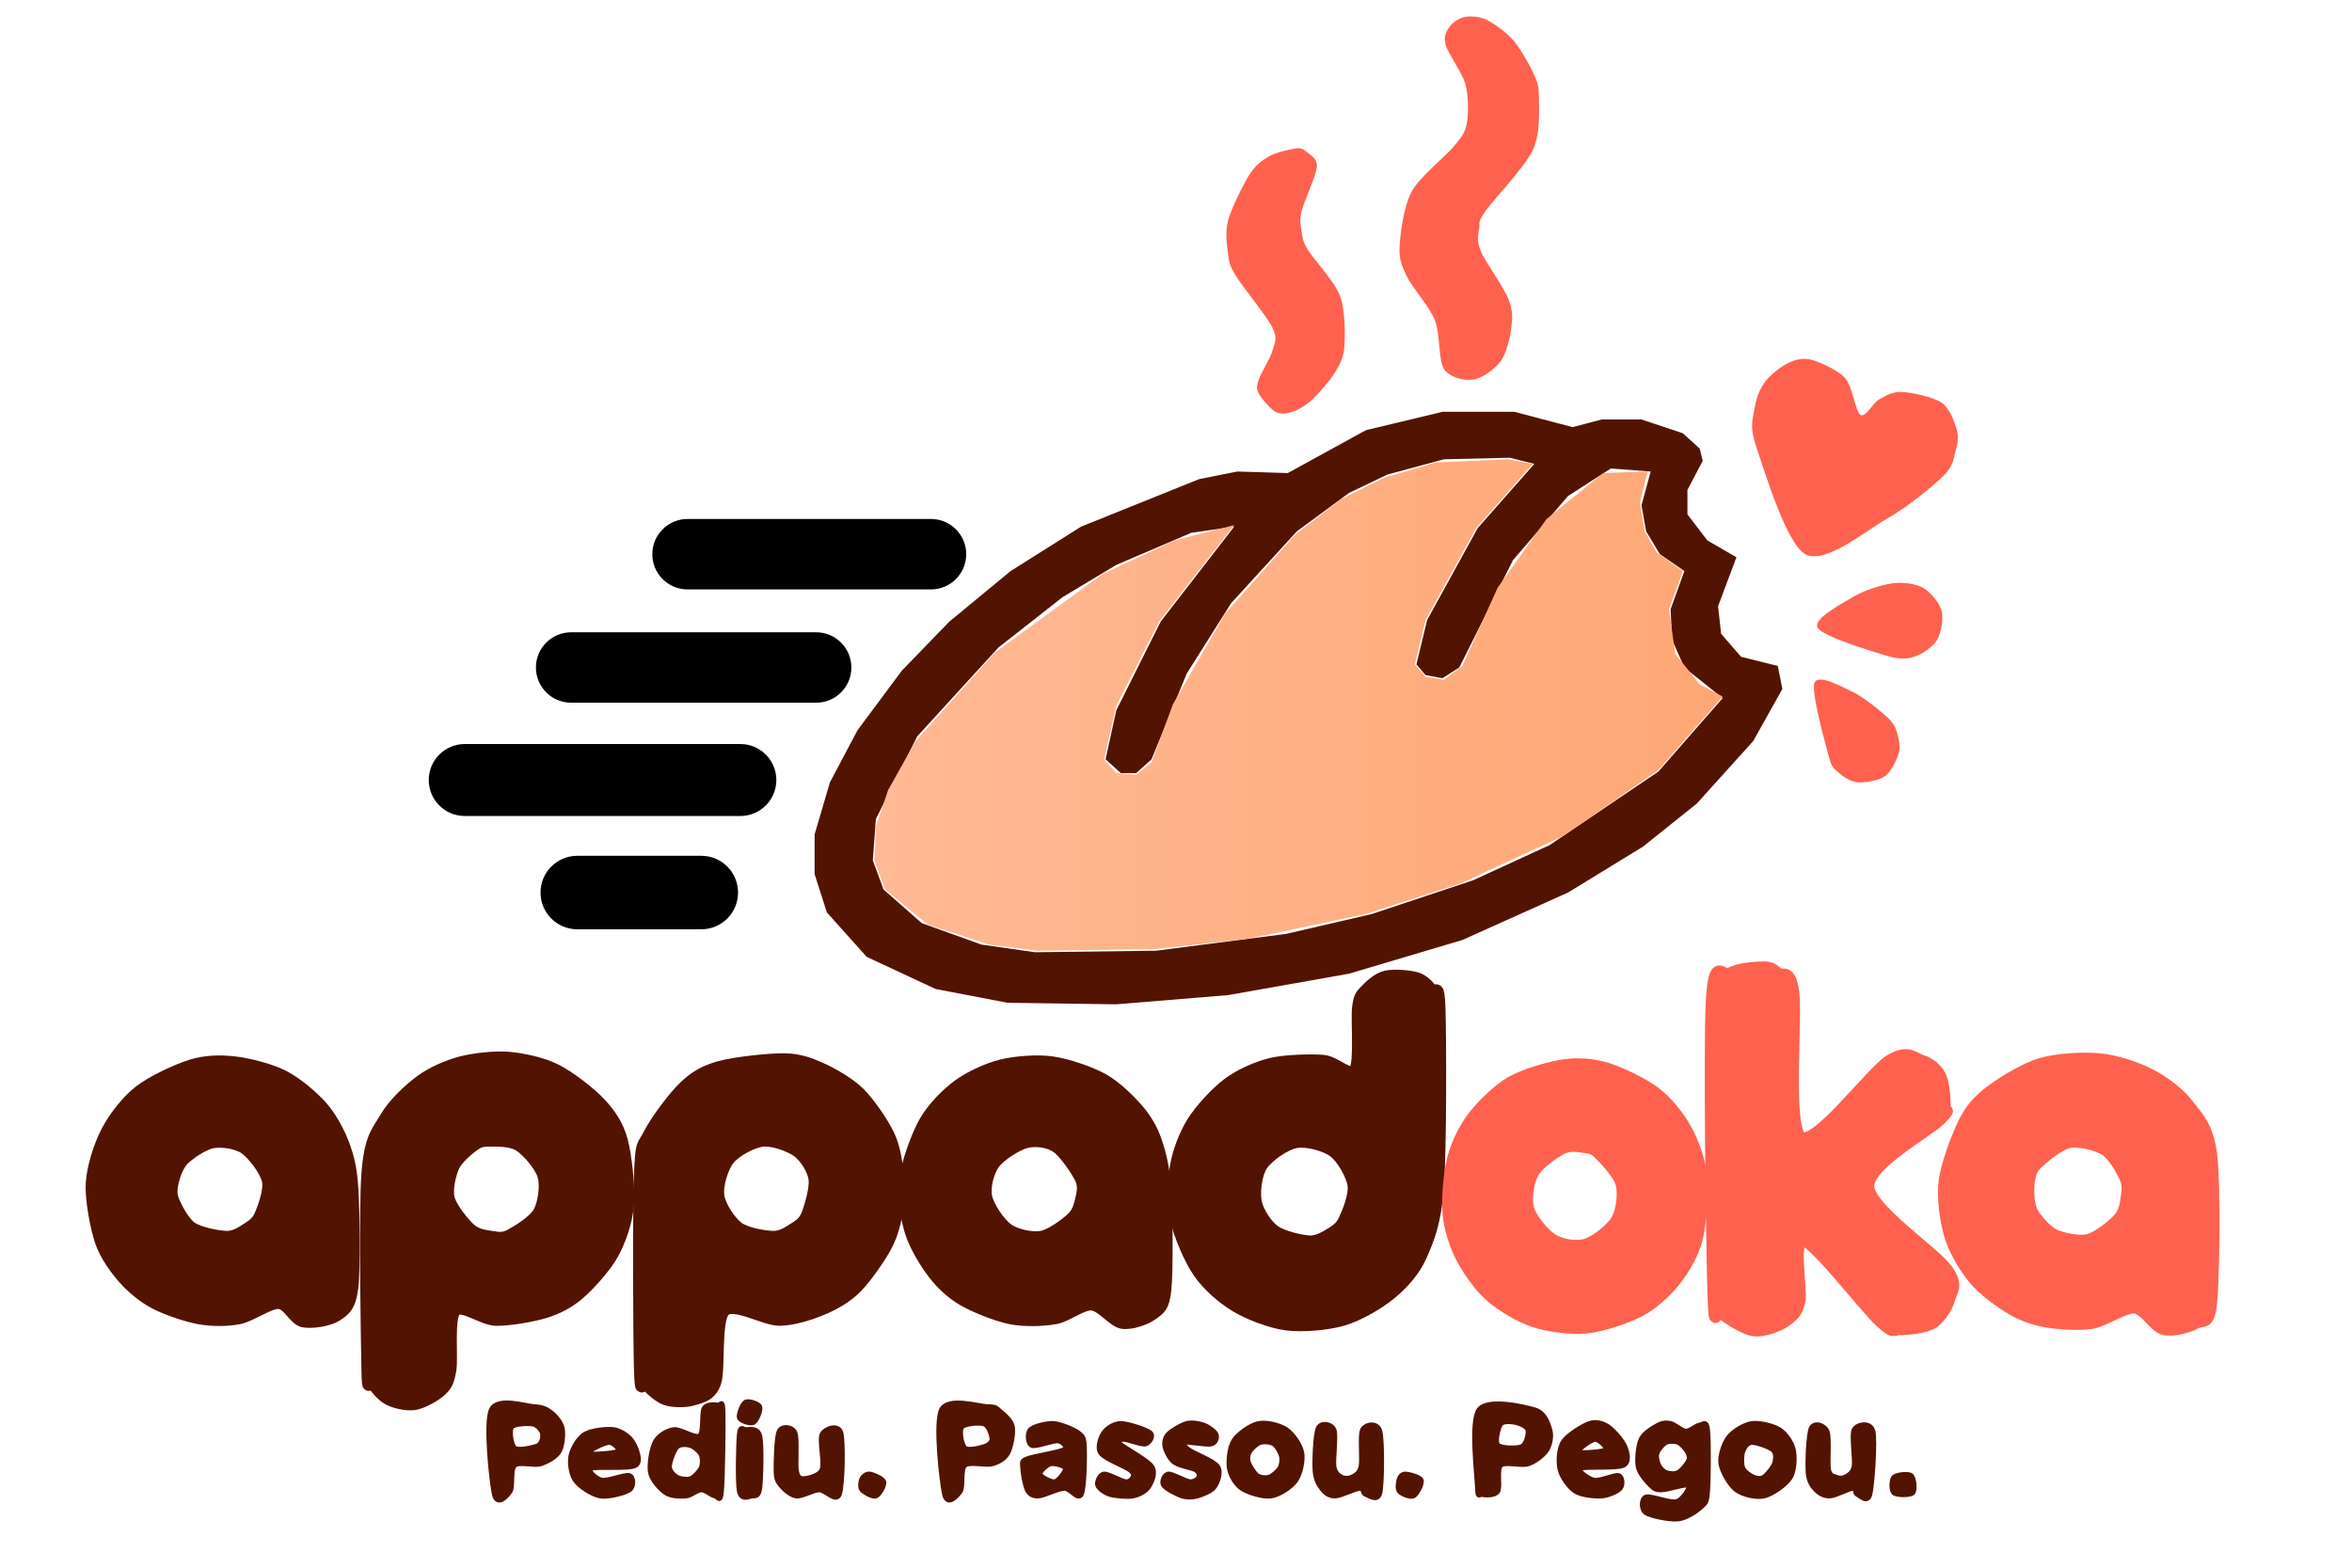
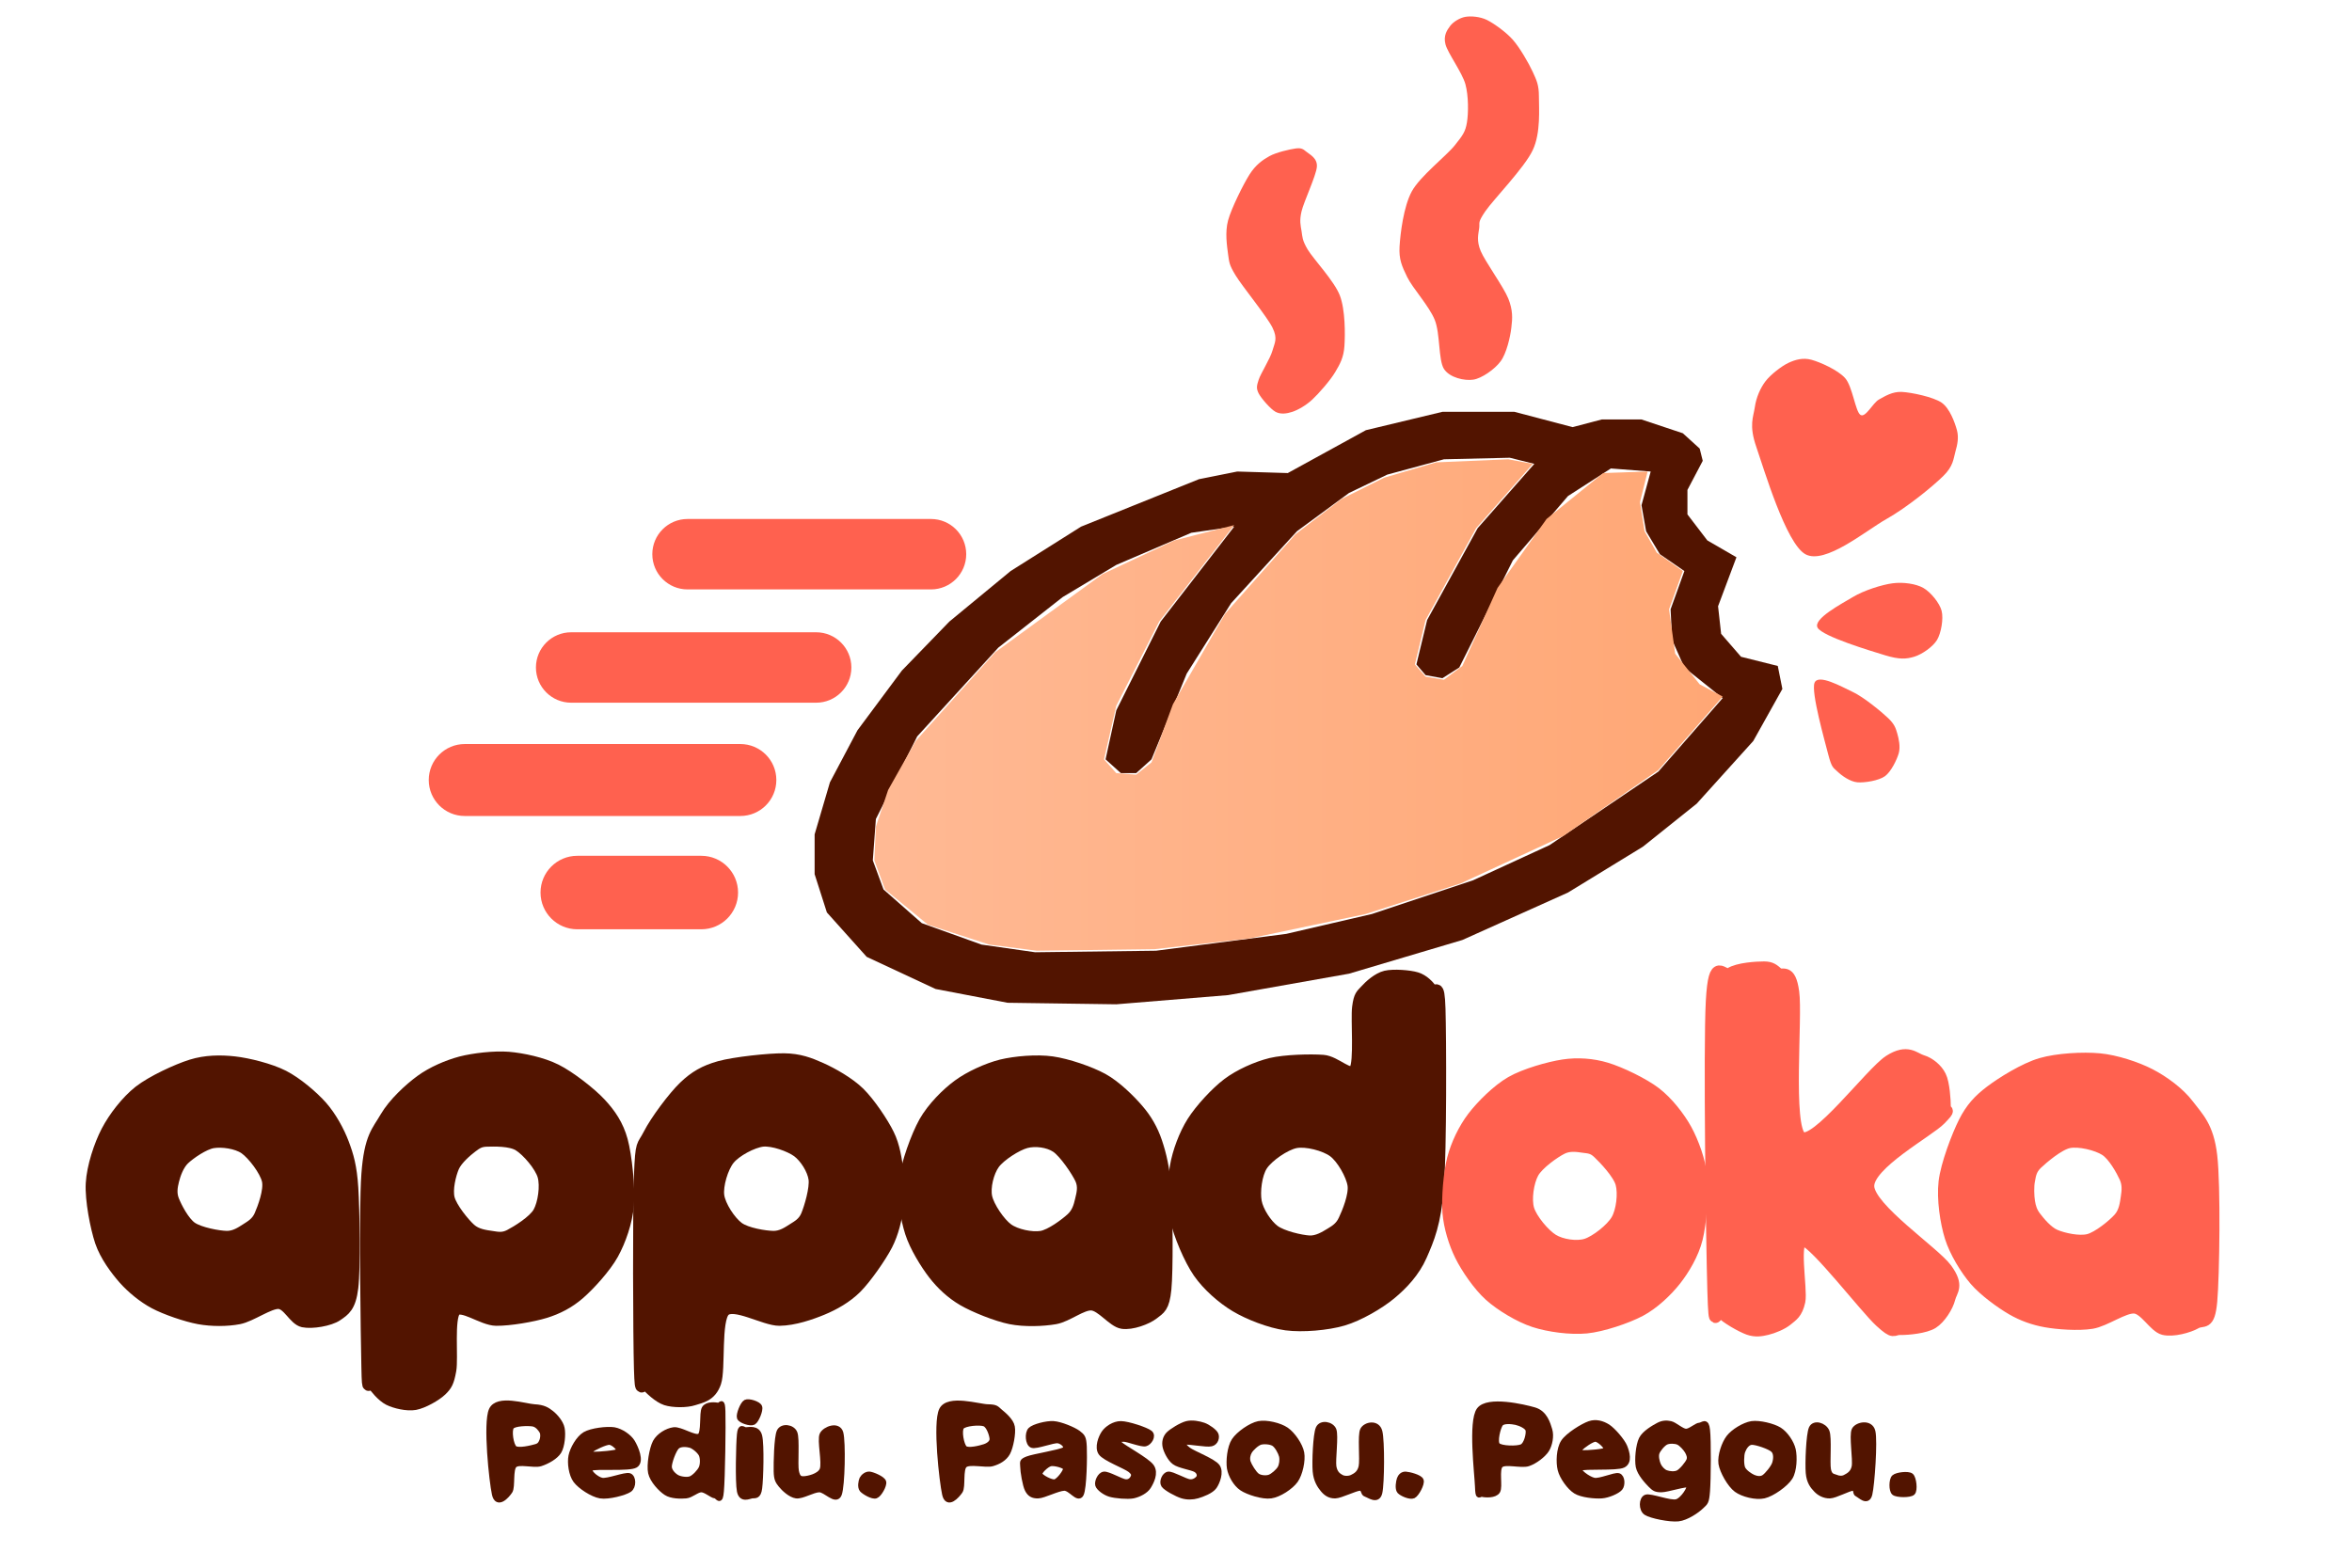
<svg xmlns="http://www.w3.org/2000/svg" viewBox="0 0 1536 1024" role="img" aria-label="Appadoka logo principal refinada: curvas suaves no pão e no lettering">
  <defs>
    <linearGradient id="pessego">
      <stop stop-color="#ffb994" />
      <stop offset="1" stop-color="#ffa775" />
    </linearGradient>
  </defs>
  <g id="pao-original-e-elementos-aprovados">
    <path d="M1110,293 1099,283 1072,274 1046,274 1027,279 989,269 942,269 892,281 841,309 808,308 783,313 706,344 660,373 620,406 589,438 560,477 542,511 532,545 532,571 540,596 566,625 611,646 658,655 729,656 802,650 881,636 955,614 1024,583 1073,553 1108,525 1145,484 1164,450 1161,435 1137,429 1124,414 1122,396 1134,364 1115,353 1102,336 1102,320 1112,301Z M1078,308 1072,330 1075,347 1084,362 1100,373 1091,398 1092,418 1100,436 1125,456 1083,504 1012,552 962,575 896,597 840,610 755,621 676,622 641,617 602,603 577,581 570,562 572,535 599,481 652,423 694,390 729,369 778,348 806,344 758,406 729,464 722,496 732,505 742,505 752,496 775,440 804,394 847,347 881,322 906,310 943,300 986,299 1002,303 965,345 932,405 925,434 931,441 942,443 953,436 988,366 1024,324 1052,306Z" fill="#521400" fill-rule="evenodd" />
    <path d="M1076,308 1047,309 1010,339 978,384 955,435 943,444 931,442 924,434 931,405 964,345 1001,303 985,300 938,302 904,312 876,326 846,349 800,401 766,460 752,498 742,506 729,505 721,496 729,461 757,406 806,343 767,353 720,375 650,426 598,484 580,516 572,540 571,562 578,581 606,604 646,617 677,621 754,620 816,613 892,597 954,577 1021,546 1083,503 1125,455 1110,447 1094,427 1090,398 1099,373 1082,361 1074,347 1071,328Z" fill="url(#pessego)" />
-     <g id="linhas-aprovadas">
+     <g id="linhas-aprovadas" fill="#ff614f">
      <rect x="426" y="339" width="205" height="46" rx="23" />
      <rect x="350" y="413" width="206" height="46" rx="23" />
      <rect x="280" y="486" width="227" height="47" rx="23.5" />
      <rect x="353" y="559" width="129" height="48" rx="24" />
    </g>
    <g id="coracao-aprovado">
      <path d="M1268,263 C1262.6,259.3 1248.2,256.3 1242,256 C1235.8,255.7 1231,258.8 1227,261 C1223,263.3 1218.3,273.1 1215,271 C1211.7,268.9 1209.8,252.4 1205,247 C1200.2,241.6 1188.5,236.5 1183,235 C1177.5,233.5 1172.5,234.9 1168,237 C1163.5,239.1 1156.3,244.7 1153,249 C1149.7,253.3 1146.9,259.6 1146,266 C1145.1,272.4 1142,277.6 1147,292 C1152,306.4 1166.3,354.9 1179,362 C1191.8,369.1 1218.5,346.6 1232,339 C1245.5,331.4 1262.3,317.6 1269,311 C1275.8,304.4 1275.7,299.5 1277,295 C1278.3,290.5 1279.3,285.8 1278,281 C1276.7,276.2 1273.4,266.8 1268,263Z" fill="#ff614f" />
    </g>
    <g id="gotinhas-aprovadas">
      <path d="M1185,446 C1182.6,452.1 1191.8,484.3 1194,493 C1196.3,501.7 1197.2,501.3 1200,504 C1202.8,506.7 1208.3,510.6 1213,511 C1217.7,511.4 1227,509.9 1231,507 C1235,504.1 1238.8,496.2 1240,492 C1241.2,487.8 1240,482.4 1239,479 C1238,475.6 1237.3,473.1 1233,469 C1228.7,464.9 1217.2,455.4 1210,452 C1202.8,448.6 1187.4,439.9 1185,446Z" fill="#ff614f" />
      <path d="M1268,399 C1266.7,393.9 1260.8,386.7 1256,384 C1251.2,381.3 1242.9,380.1 1236,381 C1229.1,381.9 1217.3,385.6 1210,390 C1202.7,394.4 1183.8,404.3 1187,410 C1190.2,415.7 1221.5,425.1 1231,428 C1240.5,430.9 1244.9,430.5 1250,429 C1255.1,427.5 1262.3,422.5 1265,418 C1267.7,413.5 1269.3,404.1 1268,399Z" fill="#ff614f" />
    </g>
    <g id="vapor-aprovado">
      <path fill="#ff614f" d="M846,97 C842.4,97.5 833.5,99.5 829,102 C824.5,104.5 820,107.7 816,114 C812,120.3 804.1,136.2 802,144 C799.9,151.8 801.3,160.6 802,166 C802.8,171.4 802.6,172.8 807,180 C811.4,187.2 827.4,206.7 831,214 C834.6,221.3 832.4,223.9 831,229 C829.6,234.1 823.4,243.8 822,248 C820.6,252.2 820.4,253.8 822,257 C823.6,260.1 829.7,267.2 833,269 C836.3,270.8 840.4,270.2 844,269 C847.6,267.8 852.8,264.9 857,261 C861.2,257.1 868.9,248.3 872,243 C875.1,237.8 877.5,233.5 878,226 C878.5,218.5 878.6,202.4 875,193 C871.4,183.6 857.8,169.3 854,163 C850.3,156.7 850.6,154.8 850,151 C849.4,147.3 848.5,144.3 850,138 C851.5,131.7 859.5,114.8 860,109 C860.5,103.2 855.1,100.8 853,99 C850.9,97.2 849.6,96.5 846,97Z" />
      <path fill="#ff614f" d="M957,11 C953.4,11.6 949,14.3 947,17 C945,19.7 942.5,23.3 944,29 C945.5,34.7 954.9,47.4 957,55 C959.1,62.6 959,74 958,80 C957,86 955.4,88.3 950,95 C944.6,101.8 927.4,115.1 922,125 C916.6,134.9 914.5,152.6 914,161 C913.5,169.4 915.5,173.8 919,181 C922.5,188.2 933.4,200 937,209 C940.6,218 939.3,235.2 943,241 C946.8,246.8 956.5,248.8 962,248 C967.5,247.3 976.3,241.1 980,236 C983.8,230.9 986.3,220.2 987,214 C987.8,207.8 988,202.5 985,195 C982,187.5 969.9,170.9 967,164 C964.1,157.1 965.5,152.9 966,149 C966.5,145.1 964.8,145.7 970,138 C975.3,130.3 995.8,109.3 1001,98 C1006.3,86.8 1005,70.7 1005,63 C1005,55.4 1003.5,52.5 1001,47 C998.5,41.5 992.5,31.1 988,26 C983.5,20.9 975.6,15.3 971,13 C966.4,10.8 960.6,10.4 957,11Z" />
    </g>
  </g>
  <g id="wordmark">
    <path fill="#521400" fill-rule="evenodd" d="M626 709 C618.5 714.5 609.3 723.7 604 733 C598.8 742.3 592.4 760.2 591 771 C589.6 781.8 592.1 795.9 595 805 C597.9 814.1 604.9 825.4 610 832 C615.1 838.6 621.5 844.6 629 849 C636.5 853.4 651 859.2 660 861 C669 862.8 681 862.4 689 861 C697 859.6 706.4 851.5 713 852 C719.6 852.5 727 863.1 733 864 C739 864.9 748.8 861.3 753 858 C757.2 854.7 759.8 854 761 842 C762.2 830 761.9 792.4 761 778 C760.1 763.6 757.7 754 755 746 C752.3 738 748.3 731.1 743 725 C737.8 718.9 728.4 709.6 720 705 C711.6 700.4 696.9 695.4 687 694 C677.1 692.6 663.1 693.8 654 696 C644.9 698.3 633.5 703.5 626 709Z M670 746 C676.1 744.4 684.6 745.4 690 749 C695.4 752.6 703.6 764.8 706 770 C708.4 775.3 706.9 780.1 706 784 C705.1 787.9 703.9 792.4 700 796 C696.1 799.6 686.3 807 680 808 C673.7 809 663.4 806.9 658 803 C652.6 799.1 645.4 788.5 644 782 C642.6 775.5 645.1 765.4 649 760 C652.9 754.6 663.9 747.6 670 746Z" stroke="#521400" stroke-width="8" stroke-linejoin="round" stroke-linecap="round" paint-order="stroke fill" />
    <path fill="#521400" fill-rule="evenodd" d="M91 713 C82.8 719.5 74.7 730 70 739 C65.3 748 60.6 762.2 60 773 C59.4 783.8 62.9 801.7 66 811 C69.2 820.3 75.8 829 81 835 C86.3 841 93.7 847.1 101 851 C108.3 854.9 121.8 859.5 130 861 C138.3 862.5 148.2 862.5 156 861 C163.8 859.5 175.7 850.7 182 851 C188.3 851.3 192.3 861.8 198 863 C203.7 864.2 215.2 862.3 220 859 C224.8 855.7 228.5 853.5 230 841 C231.5 828.5 230.9 790.1 230 776 C229.1 761.9 227 755 224 747 C221 739 215.8 729.6 210 723 C204.2 716.4 193.6 707.4 185 703 C176.4 698.6 162 695 153 694 C144 693 134.3 693.1 125 696 C115.7 698.9 99.3 706.5 91 713Z M139 746 C145 745 154.6 746.3 160 750 C165.4 753.8 173.5 764.4 175 771 C176.5 777.6 172.1 789.2 170 794 C167.9 798.8 164.3 800.9 161 803 C157.7 805.1 153.4 808.1 148 808 C142.6 807.9 130.3 805.6 125 802 C119.8 798.4 114.8 788.6 113 784 C111.2 779.4 112 775 113 771 C114 767 116.1 760.8 120 757 C123.9 753.3 133 747 139 746Z" stroke="#521400" stroke-width="8" stroke-linejoin="round" stroke-linecap="round" paint-order="stroke fill" />
    <path fill="#521400" fill-rule="evenodd" d="M536 698 C528.6 694.7 521.9 692.1 512 692 C502.1 691.9 479.8 694.3 470 697 C460.3 699.7 453.9 703.4 447 710 C440.1 716.6 428.4 732.3 424 741 C419.6 749.7 418.9 745 418 768 C417.1 791 417.4 873.6 418 894 C418.6 914.4 419.4 901 422 904 C424.6 907 430.4 912.5 435 914 C439.6 915.5 448.2 915.6 453 914 C457.8 912.4 464 911.7 467 903 C470 894.3 466.7 862.1 473 856 C479.3 849.9 499.4 862.1 509 862 C518.6 861.9 529.5 858.1 537 855 C544.5 851.9 552.7 847.3 559 841 C565.3 834.7 575 820.8 579 813 C583 805.2 585 796.2 586 789 C587 781.8 586.9 772.2 586 765 C585.1 757.8 583.8 748.6 580 741 C576.3 733.4 567.6 720.5 561 714 C554.4 707.5 543.4 701.3 536 698Z M498 745 C504.8 744.3 515.9 748.3 521 752 C526.1 755.8 531.1 763.7 532 770 C532.9 776.3 529.1 789 527 794 C524.9 799 521.3 800.9 518 803 C514.7 805.1 510.4 808.1 505 808 C499.6 807.9 487.4 806 482 802 C476.6 798 469.9 787.8 469 781 C468.1 774.3 471.6 762.4 476 757 C480.4 751.6 491.3 745.8 498 745Z" stroke="#521400" stroke-width="8" stroke-linejoin="round" stroke-linecap="round" paint-order="stroke fill" />
    <path fill="#521400" fill-rule="evenodd" d="M363 699 C354 694.5 341.3 691.8 332 691 C322.7 690.3 309.6 691.8 301 694 C292.4 696.3 282.4 700.6 275 706 C267.6 711.4 257.3 720.9 252 730 C246.8 739.1 241.8 742.5 240 767 C238.2 791.5 239.6 872.6 240 893 C240.4 913.4 240.9 899.9 243 903 C245.1 906.1 249.8 911.9 254 914 C258.2 916.1 265.9 917.9 271 917 C276.1 916.1 284.6 911.3 288 908 C291.4 904.7 292.6 902.8 294 895 C295.4 887.2 292.5 861 297 856 C301.5 851 315.1 861.9 324 862 C332.9 862.1 347.9 859.5 356 857 C364.1 854.5 371.4 850.7 378 845 C384.6 839.3 395.2 827.7 400 819 C404.8 810.3 409.1 798.1 410 787 C410.9 775.9 408.7 754.9 406 745 C403.3 735.1 398.4 727.9 392 721 C385.6 714.1 372 703.5 363 699Z M318 745 C322.6 744.9 333.4 744.5 339 748 C344.6 751.5 353.1 761.4 355 768 C356.9 774.6 355.3 786.1 352 792 C348.7 797.9 337.6 804.6 333 807 C328.4 809.4 324.9 808.6 321 808 C317.1 807.4 311.2 806.8 307 803 C302.8 799.3 294.6 789.1 293 783 C291.4 776.9 293.8 767.1 296 762 C298.3 756.9 304.7 751.5 308 749 C311.3 746.5 313.4 745.1 318 745Z" stroke="#521400" stroke-width="8" stroke-linejoin="round" stroke-linecap="round" paint-order="stroke fill" />
    <path fill="#521400" fill-rule="evenodd" d="M925 639 C920.5 637.6 910 636.8 905 638 C900 639.2 894.7 644 892 647 C889.3 650 888 650.2 887 658 C886 665.8 888.5 693.8 885 699 C881.5 704.3 872.3 693.6 864 693 C855.8 692.4 839.3 692.8 830 695 C820.7 697.3 809.6 702.3 802 708 C794.4 713.7 784.1 724.9 779 733 C773.9 741.1 769.6 752.5 768 762 C766.4 771.5 765.8 785.6 768 796 C770.3 806.4 777.1 822.5 783 831 C788.9 839.5 798.5 847.9 807 853 C815.5 858.1 829.5 863.6 840 865 C850.5 866.4 866.8 865 877 862 C887.2 859 900.4 851.3 908 845 C915.6 838.7 923.4 830.5 928 820 C932.6 809.5 937.2 799.1 939 775 C940.8 750.9 940.6 678.2 940 659 C939.4 639.8 937.3 650 935 647 C932.8 644 929.5 640.4 925 639Z M846 746 C853 744.6 865.3 747.8 871 752 C876.7 756.2 883 767.3 884 774 C885 780.8 880.3 792.2 878 797 C875.8 801.8 872.5 803.9 869 806 C865.5 808.1 860.5 811.3 855 811 C849.5 810.7 837.3 807.9 832 804 C826.8 800.1 821.2 791.5 820 785 C818.8 778.5 820.1 766.9 824 761 C827.9 755.1 839 747.4 846 746Z" stroke="#521400" stroke-width="8" stroke-linejoin="round" stroke-linecap="round" paint-order="stroke fill" />
    <path fill="#ff614f" fill-rule="evenodd" d="M1021 696 C1011.7 697.4 995.9 701.9 987 707 C978.1 712.1 967.7 722.5 962 730 C956.3 737.5 951.4 747.7 949 757 C946.6 766.3 945.3 782.5 946 792 C946.8 801.5 950 811.9 954 820 C958 828.1 965.8 839.5 973 846 C980.2 852.5 992.5 859.9 1002 863 C1011.5 866.1 1025.7 868 1036 867 C1046.3 866 1062.3 860.6 1071 856 C1079.7 851.4 1088.5 843 1094 836 C1099.5 829 1105.5 819 1108 809 C1110.5 799 1112 779.6 1111 769 C1110 758.4 1105.5 746.3 1101 738 C1096.5 729.8 1088.8 720 1081 714 C1073.2 708 1058 700.7 1049 698 C1040 695.3 1030.3 694.6 1021 696Z M1020 750 C1025 747.5 1030.4 748.5 1034 749 C1037.6 749.5 1040.3 749.4 1044 753 C1047.8 756.6 1057.2 766.4 1059 773 C1060.8 779.6 1059.5 791 1056 797 C1052.5 803 1042.3 811 1036 813 C1029.7 815 1019.7 813.5 1014 810 C1008.3 806.5 1000 796.6 998 790 C996 783.4 997.7 772 1001 766 C1004.3 760 1015 752.5 1020 750Z" stroke="#ff614f" stroke-width="8" stroke-linejoin="round" stroke-linecap="round" paint-order="stroke fill" />
    <path fill="#ff614f" fill-rule="evenodd" d="M1300 713 C1292.5 718.7 1287.5 724.1 1283 733 C1278.5 741.9 1271.3 760.8 1270 772 C1268.7 783.3 1271 798.4 1274 808 C1277 817.6 1284 829 1290 836 C1296 843 1307.1 851 1314 855 C1320.9 859 1328.2 861.6 1336 863 C1343.8 864.4 1357.3 865.4 1366 864 C1374.7 862.6 1387 853.4 1394 854 C1401 854.6 1407 866.5 1413 868 C1419 869.5 1429.3 866.7 1434 864 C1438.7 861.3 1442.5 866.4 1444 850 C1445.5 833.6 1446.3 774.2 1444 755 C1441.8 735.8 1435 730 1429 722 C1423 714 1412.7 706.5 1404 702 C1395.3 697.5 1381.7 693 1371 692 C1360.3 691 1343.7 691.9 1333 695 C1322.3 698.1 1307.5 707.3 1300 713Z M1351 746 C1357.8 744.6 1369.5 747.5 1375 751 C1380.5 754.5 1385.9 764.4 1388 769 C1390.1 773.6 1389.6 778 1389 782 C1388.4 786 1387.8 791.8 1384 796 C1380.3 800.2 1370.3 808.4 1364 810 C1357.7 811.6 1347.3 809.3 1342 807 C1336.8 804.8 1331.5 798.3 1329 795 C1326.5 791.7 1325.6 788.6 1325 785 C1324.4 781.4 1324.2 774.8 1325 771 C1325.7 767.3 1326.1 763.8 1330 760 C1333.9 756.3 1344.3 747.4 1351 746Z" stroke="#ff614f" stroke-width="8" stroke-linejoin="round" stroke-linecap="round" paint-order="stroke fill" />
    <path fill="#ff614f" fill-rule="evenodd" d="M1130 636 C1124.9 639.3 1119.7 623 1118 654 C1116.3 685 1118.1 812.5 1119 843 C1119.9 873.5 1120.5 853.3 1124 857 C1127.5 860.8 1137.5 866.4 1142 868 C1146.5 869.6 1150.3 868.9 1154 868 C1157.8 867.1 1163.8 864.7 1167 862 C1170.2 859.3 1173.3 857.8 1175 850 C1176.7 842.2 1170 808 1178 810 C1186 812 1218.5 854.3 1228 863 C1237.5 871.7 1235.9 867.9 1241 868 C1246.1 868.1 1257.2 867 1262 864 C1266.8 861 1271.7 853.3 1273 848 C1274.3 842.8 1279 840 1271 829 C1263 818 1220.6 789.7 1220 775 C1219.4 760.3 1259.5 738.8 1267 731 C1274.5 723.2 1270 727.2 1270 723 C1270 718.8 1269.3 707.5 1267 703 C1264.8 698.5 1260 694.5 1255 693 C1250 691.5 1245.8 685.5 1234 693 C1222.2 700.5 1185.5 749.8 1176 743 C1166.5 736.3 1173.3 664 1171 648 C1168.8 632 1163.8 638.4 1161 636 C1158.2 633.6 1156.7 632 1152 632 C1147.3 632 1135.1 632.7 1130 636Z" stroke="#ff614f" stroke-width="8" stroke-linejoin="round" stroke-linecap="round" paint-order="stroke fill" />
  </g>
  <g id="tagline" stroke="#521400" stroke-width="3.5" stroke-linejoin="round" stroke-linecap="round">
    <path fill="#521400" fill-rule="evenodd" d="M1237 965 C1235.3 966.6 1235.2 973.5 1237 975 C1238.8 976.5 1247.3 976.6 1249 975 C1250.7 973.4 1249.8 965.5 1248 964 C1246.2 962.5 1238.7 963.4 1237 965Z" />
    <path fill="#521400" fill-rule="evenodd" d="M918 963 C915.9 962.9 914.6 964.4 914 966 C913.4 967.6 912.6 972.4 914 974 C915.4 975.6 920.9 978 923 977 C925.1 976 928.8 969.1 928 967 C927.3 964.9 920.1 963.1 918 963Z" />
    <path fill="#521400" fill-rule="evenodd" d="M568 963 C565.9 962.7 563.8 964.5 563 966 C562.3 967.5 561.6 971.4 563 973 C564.4 974.6 569.9 977.8 572 977 C574.1 976.3 577.6 970.1 577 968 C576.4 965.9 570.1 963.3 568 963Z" />
    <path fill="#521400" fill-rule="evenodd" d="M509 935 C507.2 938.8 506.9 955.8 507 961 C507.1 966.3 508.1 967.6 510 970 C511.9 972.4 516.3 976.5 520 977 C523.8 977.5 530.8 973.1 535 973 C539.2 972.9 545.9 981.5 548 976 C550.1 970.5 550.6 941.9 549 936 C547.4 930.1 538.8 933.4 537 937 C535.2 940.6 538.8 955.6 537 960 C535.2 964.4 527.5 965.9 525 966 C522.5 966.1 520.9 965.5 520 961 C519.1 956.5 520.6 939.9 519 936 C517.4 932.1 510.8 931.3 509 935Z" />
    <path fill="#521400" fill-rule="evenodd" d="M487 934 C485.1 933.9 483.6 931 483 937 C482.4 943 481.8 968 483 974 C484.2 980 489.1 977.3 491 977 C492.9 976.7 495.3 977.9 496 972 C496.8 966.1 497.4 943.7 496 938 C494.6 932.3 488.9 934.1 487 934Z" />
    <path fill="#521400" fill-rule="evenodd" d="M382 937 C377.8 939.5 373.9 946.5 373 951 C372.1 955.5 373.1 963.1 376 967 C378.9 970.9 386.8 976.1 392 977 C397.3 977.9 408.1 975 411 973 C413.9 971 413.7 964.9 411 964 C408.3 963.1 396.8 967.8 393 967 C389.3 966.3 382.7 960.5 386 959 C389.3 957.5 410.9 959.5 415 957 C419.1 954.5 415.1 945.5 413 942 C410.9 938.5 405.6 934.8 401 934 C396.4 933.3 386.2 934.5 382 937Z M386 947 C387.5 945.8 395.3 941.9 398 942 C400.7 942.1 405.5 946.8 404 948 C402.5 949.2 390.7 950.1 388 950 C385.3 949.9 384.5 948.2 386 947Z" />
    <path fill="#521400" fill-rule="evenodd" d="M1183 933 C1181.2 937 1180.5 956 1181 962 C1181.5 968 1183.9 970.8 1186 973 C1188.1 975.3 1191.4 977.1 1195 977 C1198.6 976.9 1207.3 972.1 1210 972 C1212.7 971.9 1211.3 975.4 1213 976 C1214.7 976.6 1219.5 982.1 1221 976 C1222.5 969.9 1224.5 941.3 1223 935 C1221.5 928.7 1212.8 930.5 1211 934 C1209.2 937.5 1211.9 953.4 1211 958 C1210.1 962.6 1206.8 964 1205 965 C1203.2 966 1200.7 965.8 1199 965 C1197.3 964.3 1194.9 964.5 1194 960 C1193.1 955.5 1194.7 939 1193 935 C1191.3 931 1184.8 929 1183 933Z" />
    <path fill="#521400" fill-rule="evenodd" d="M861 933 C859.2 937 858.5 955 859 961 C859.5 967 862 970.6 864 973 C866 975.4 868.4 977.1 872 977 C875.6 976.9 885 972.1 888 972 C891 971.9 890 975.5 892 976 C894 976.5 899.6 981.1 901 975 C902.4 968.9 902.6 941.1 901 935 C899.4 928.9 891.8 930.5 890 934 C888.2 937.5 890 953.4 889 958 C888 962.6 885 964 883 965 C881 966 877.8 966 876 965 C874.2 964 871.8 962.6 871 958 C870.3 953.4 872.5 937.8 871 934 C869.5 930.3 862.8 929 861 933Z" />
    <path fill="#521400" fill-rule="evenodd" d="M1144 930 C1139 930.8 1132 935.1 1129 939 C1126 942.9 1123.3 950.9 1124 956 C1124.8 961.1 1129.8 969.9 1134 973 C1138.2 976.1 1146.8 978.2 1152 977 C1157.3 975.8 1166.2 969.5 1169 965 C1171.8 960.5 1172 951.6 1171 947 C1170 942.4 1166 936.5 1162 934 C1158 931.5 1149 929.3 1144 930Z M1144 942 C1147 941.9 1155.8 944.9 1158 947 C1160.3 949.1 1159.9 953.3 1159 956 C1158.1 958.7 1154.1 963.6 1152 965 C1149.9 966.4 1147.1 965.9 1145 965 C1142.9 964.1 1139 961.5 1138 959 C1137 956.5 1137.1 950.5 1138 948 C1138.9 945.5 1141 942.1 1144 942Z" />
    <path fill="#521400" fill-rule="evenodd" d="M1110 931 C1107.9 931.1 1103.8 935.1 1101 935 C1098.2 934.9 1093.7 930.6 1091 930 C1088.3 929.4 1085.8 929.5 1083 931 C1080.2 932.5 1074 936 1072 940 C1070 944 1069.1 953.5 1070 958 C1070.9 962.5 1075.8 967.8 1078 970 C1080.3 972.3 1081.3 973 1085 973 C1088.8 973 1101.5 968.8 1103 970 C1104.5 971.2 1099.2 979.8 1095 981 C1090.8 982.2 1078 977 1075 978 C1072 979 1071.8 985.9 1075 988 C1078.2 990.1 1090.6 992.6 1096 992 C1101.4 991.4 1108.2 986.7 1111 984 C1113.8 981.3 1114.4 981.5 1115 974 C1115.6 966.5 1115.8 940.5 1115 934 C1114.3 927.5 1112.1 930.9 1110 931Z M1088 942 C1090.1 941 1093.9 941.1 1096 942 C1098.1 942.9 1101 946.2 1102 948 C1103 949.8 1103.9 951.9 1103 954 C1102.1 956.1 1098.3 960.8 1096 962 C1093.8 963.2 1090 962.8 1088 962 C1086 961.3 1083.9 959 1083 957 C1082.1 955 1081.2 951.3 1082 949 C1082.7 946.8 1085.9 943 1088 942Z" />
    <path fill="#521400" fill-rule="evenodd" d="M1038 930 C1033.7 931.5 1023.9 937.5 1021 942 C1018.1 946.5 1017.8 955.2 1019 960 C1020.2 964.8 1025 971.5 1029 974 C1033 976.5 1041.7 977.3 1046 977 C1050.3 976.7 1056.3 974 1058 972 C1059.7 970 1059.5 964.8 1057 964 C1054.5 963.3 1044.8 967.8 1041 967 C1037.3 966.3 1029.2 960.5 1032 959 C1034.8 957.5 1055.7 959.1 1060 957 C1064.3 954.9 1062.5 948.8 1061 945 C1059.5 941.3 1053.5 934.3 1050 932 C1046.5 929.8 1042.3 928.5 1038 930Z M1032 946 C1033.2 944.6 1039.5 939.9 1042 940 C1044.5 940.1 1050.2 945.6 1049 947 C1047.8 948.4 1036.5 949.1 1034 949 C1031.5 948.9 1030.8 947.4 1032 946Z" />
    <path fill="#521400" fill-rule="evenodd" d="M822 930 C816.9 931 808.9 936.6 806 941 C803.1 945.4 802.3 954.4 803 959 C803.8 963.6 807 969.3 811 972 C815 974.7 824.8 977.8 830 977 C835.3 976.3 843 971.2 846 967 C849 962.8 850.9 954 850 949 C849.1 944 844.2 936.9 840 934 C835.8 931.1 827.1 929 822 930Z M823 942 C825.4 941.3 829.9 941.6 832 943 C834.1 944.4 836.4 948.6 837 951 C837.6 953.4 837.2 956.9 836 959 C834.8 961.1 831.3 964.2 829 965 C826.8 965.7 823.1 965.5 821 964 C818.9 962.5 815.8 957.4 815 955 C814.3 952.6 814.8 950 816 948 C817.2 946 820.6 942.8 823 942Z" />
    <path fill="#521400" fill-rule="evenodd" d="M775 930 C771.5 930.9 765.1 934.8 763 937 C760.9 939.3 760.4 942.3 761 945 C761.6 947.7 764 952.8 767 955 C770 957.3 778.6 958.5 781 960 C783.4 961.5 783.6 963.8 783 965 C782.4 966.2 780 968.3 777 968 C774 967.7 765.5 962.7 763 963 C760.5 963.3 758.6 967.9 760 970 C761.4 972.1 768.7 976 772 977 C775.3 978 778.9 977.9 782 977 C785.1 976.1 791 973.9 793 971 C795 968.1 797.5 961.6 795 958 C792.5 954.4 779.1 949.4 776 947 C772.9 944.6 771.8 942.6 774 942 C776.3 941.4 788 943.8 791 943 C794 942.3 794.8 938.8 794 937 C793.3 935.2 788.9 932 786 931 C783.1 930 778.5 929.1 775 930Z" />
    <path fill="#521400" fill-rule="evenodd" d="M732 930 C727.5 930 723 933.1 721 936 C719 938.9 716.5 945.4 719 949 C721.5 952.6 734.9 957.6 738 960 C741.1 962.4 740.5 963.8 740 965 C739.5 966.2 737.9 968.3 735 968 C732.1 967.7 723.7 962.7 721 963 C718.3 963.3 716.4 968 717 970 C717.6 972 721.5 975 725 976 C728.5 977 736.3 977.7 740 977 C743.8 976.2 748.2 973.9 750 971 C751.8 968.1 754.9 962.2 752 958 C749.1 953.8 733.7 945.7 731 943 C728.3 940.3 731.5 940 734 940 C736.5 940 745.5 943.6 748 943 C750.5 942.4 753.4 938 751 936 C748.6 934 736.5 930 732 930Z" />
    <path fill="#521400" fill-rule="evenodd" d="M673 934 C670.9 936.1 671.3 943 674 944 C676.7 945 687.9 940.5 691 941 C694.1 941.5 698 945.2 695 947 C692 948.8 675 951.4 671 953 C667 954.6 668 955 668 958 C668 961 669.5 970.1 671 973 C672.5 975.9 674.4 977.1 678 977 C681.6 976.9 690.8 972.1 695 972 C699.2 971.9 704 980 706 976 C708 972 708.3 951 708 945 C707.7 939 707 938.3 704 936 C701 933.8 692.6 930.3 688 930 C683.4 929.7 675.1 931.9 673 934Z M679 963 C678.5 961.2 683.5 956.6 686 956 C688.5 955.4 695.5 957.2 696 959 C696.5 960.8 691.5 967.4 689 968 C686.5 968.6 679.5 964.8 679 963Z" />
    <path fill="#521400" fill-rule="evenodd" d="M1002 921 C995.1 919 971.5 913.5 966 921 C960.5 928.5 964.7 962.8 965 971 C965.3 979.3 966 975.5 968 976 C970 976.5 976.2 976.9 978 974 C979.8 971.1 977 959.7 980 957 C983 954.3 993.5 957.5 998 956 C1002.5 954.5 1007.9 950.3 1010 947 C1012.1 943.7 1013.2 937.9 1012 934 C1010.8 930.1 1008.9 923 1002 921Z M998 934 C998.6 936.4 997 943.5 994 945 C991 946.5 980.1 946.3 978 944 C975.9 941.8 978.2 932.3 980 930 C981.8 927.8 987.3 928.4 990 929 C992.7 929.6 997.4 931.6 998 934Z" />
    <path fill="#521400" fill-rule="evenodd" d="M653 922 C650.6 920 650.7 919.1 645 919 C639.3 918.9 619.2 912.5 615 921 C610.8 929.5 615.2 968 617 976 C618.8 984 625 976.9 627 974 C629 971.1 626.9 959.7 630 957 C633.1 954.3 643.8 957.2 648 956 C652.2 954.8 656 952.6 658 949 C660 945.4 661.8 936 661 932 C660.3 928 655.4 924 653 922Z M628 932 C630 929.6 640 928.8 643 930 C646 931.2 648 937.8 648 940 C648 942.3 645.7 944.1 643 945 C640.3 945.9 632.3 948 630 946 C627.8 944 626 934.4 628 932Z" />
    <path fill="#521400" fill-rule="evenodd" d="M360 923 C357.3 920.9 354.9 919.3 349 919 C343.1 918.7 324.9 912.5 321 921 C317.1 929.5 321.2 968 323 976 C324.8 984 331.1 976.9 333 974 C334.9 971.1 333 959.7 336 957 C339 954.3 348.6 957.4 353 956 C357.4 954.6 362.9 951.5 365 948 C367.1 944.5 367.8 936.8 367 933 C366.3 929.3 362.7 925.1 360 923Z M334 932 C335.8 929.6 345 929.5 348 930 C351 930.5 353.1 933.4 354 935 C354.9 936.6 354.6 939.5 354 941 C353.4 942.5 352.7 944.3 350 945 C347.3 945.8 338.4 948 336 946 C333.6 944 332.2 934.4 334 932Z" />
    <path fill="#521400" fill-rule="evenodd" d="M469 918 C467.2 917.7 461.8 917 460 920 C458.2 923 460 935.9 457 938 C454 940.1 444.4 933.4 440 934 C435.6 934.6 430.3 937.8 428 942 C425.8 946.2 423.9 957 425 962 C426.1 967 431.6 972.8 435 975 C438.4 977.3 444.6 977.3 448 977 C451.4 976.7 455.1 973 458 973 C460.9 973 465.1 976.9 467 977 C468.9 977.1 470.3 982.3 471 974 C471.8 965.8 472.3 930.4 472 922 C471.7 913.6 470.8 918.3 469 918Z M442 945 C444.1 942.9 448.6 943.3 451 944 C453.4 944.8 456.9 947.8 458 950 C459.1 952.3 459.1 956.6 458 959 C456.9 961.4 453.4 965.1 451 966 C448.6 966.9 444.1 966.2 442 965 C439.9 963.8 437 961 437 958 C437 955 439.9 947.1 442 945Z" />
    <path fill="#521400" fill-rule="evenodd" d="M487 916 C485.1 917 482.3 924 483 926 C483.8 928 490.1 930 492 929 C493.9 928 496.8 921 496 919 C495.3 917 488.9 915 487 916Z" />
  </g>
</svg>
